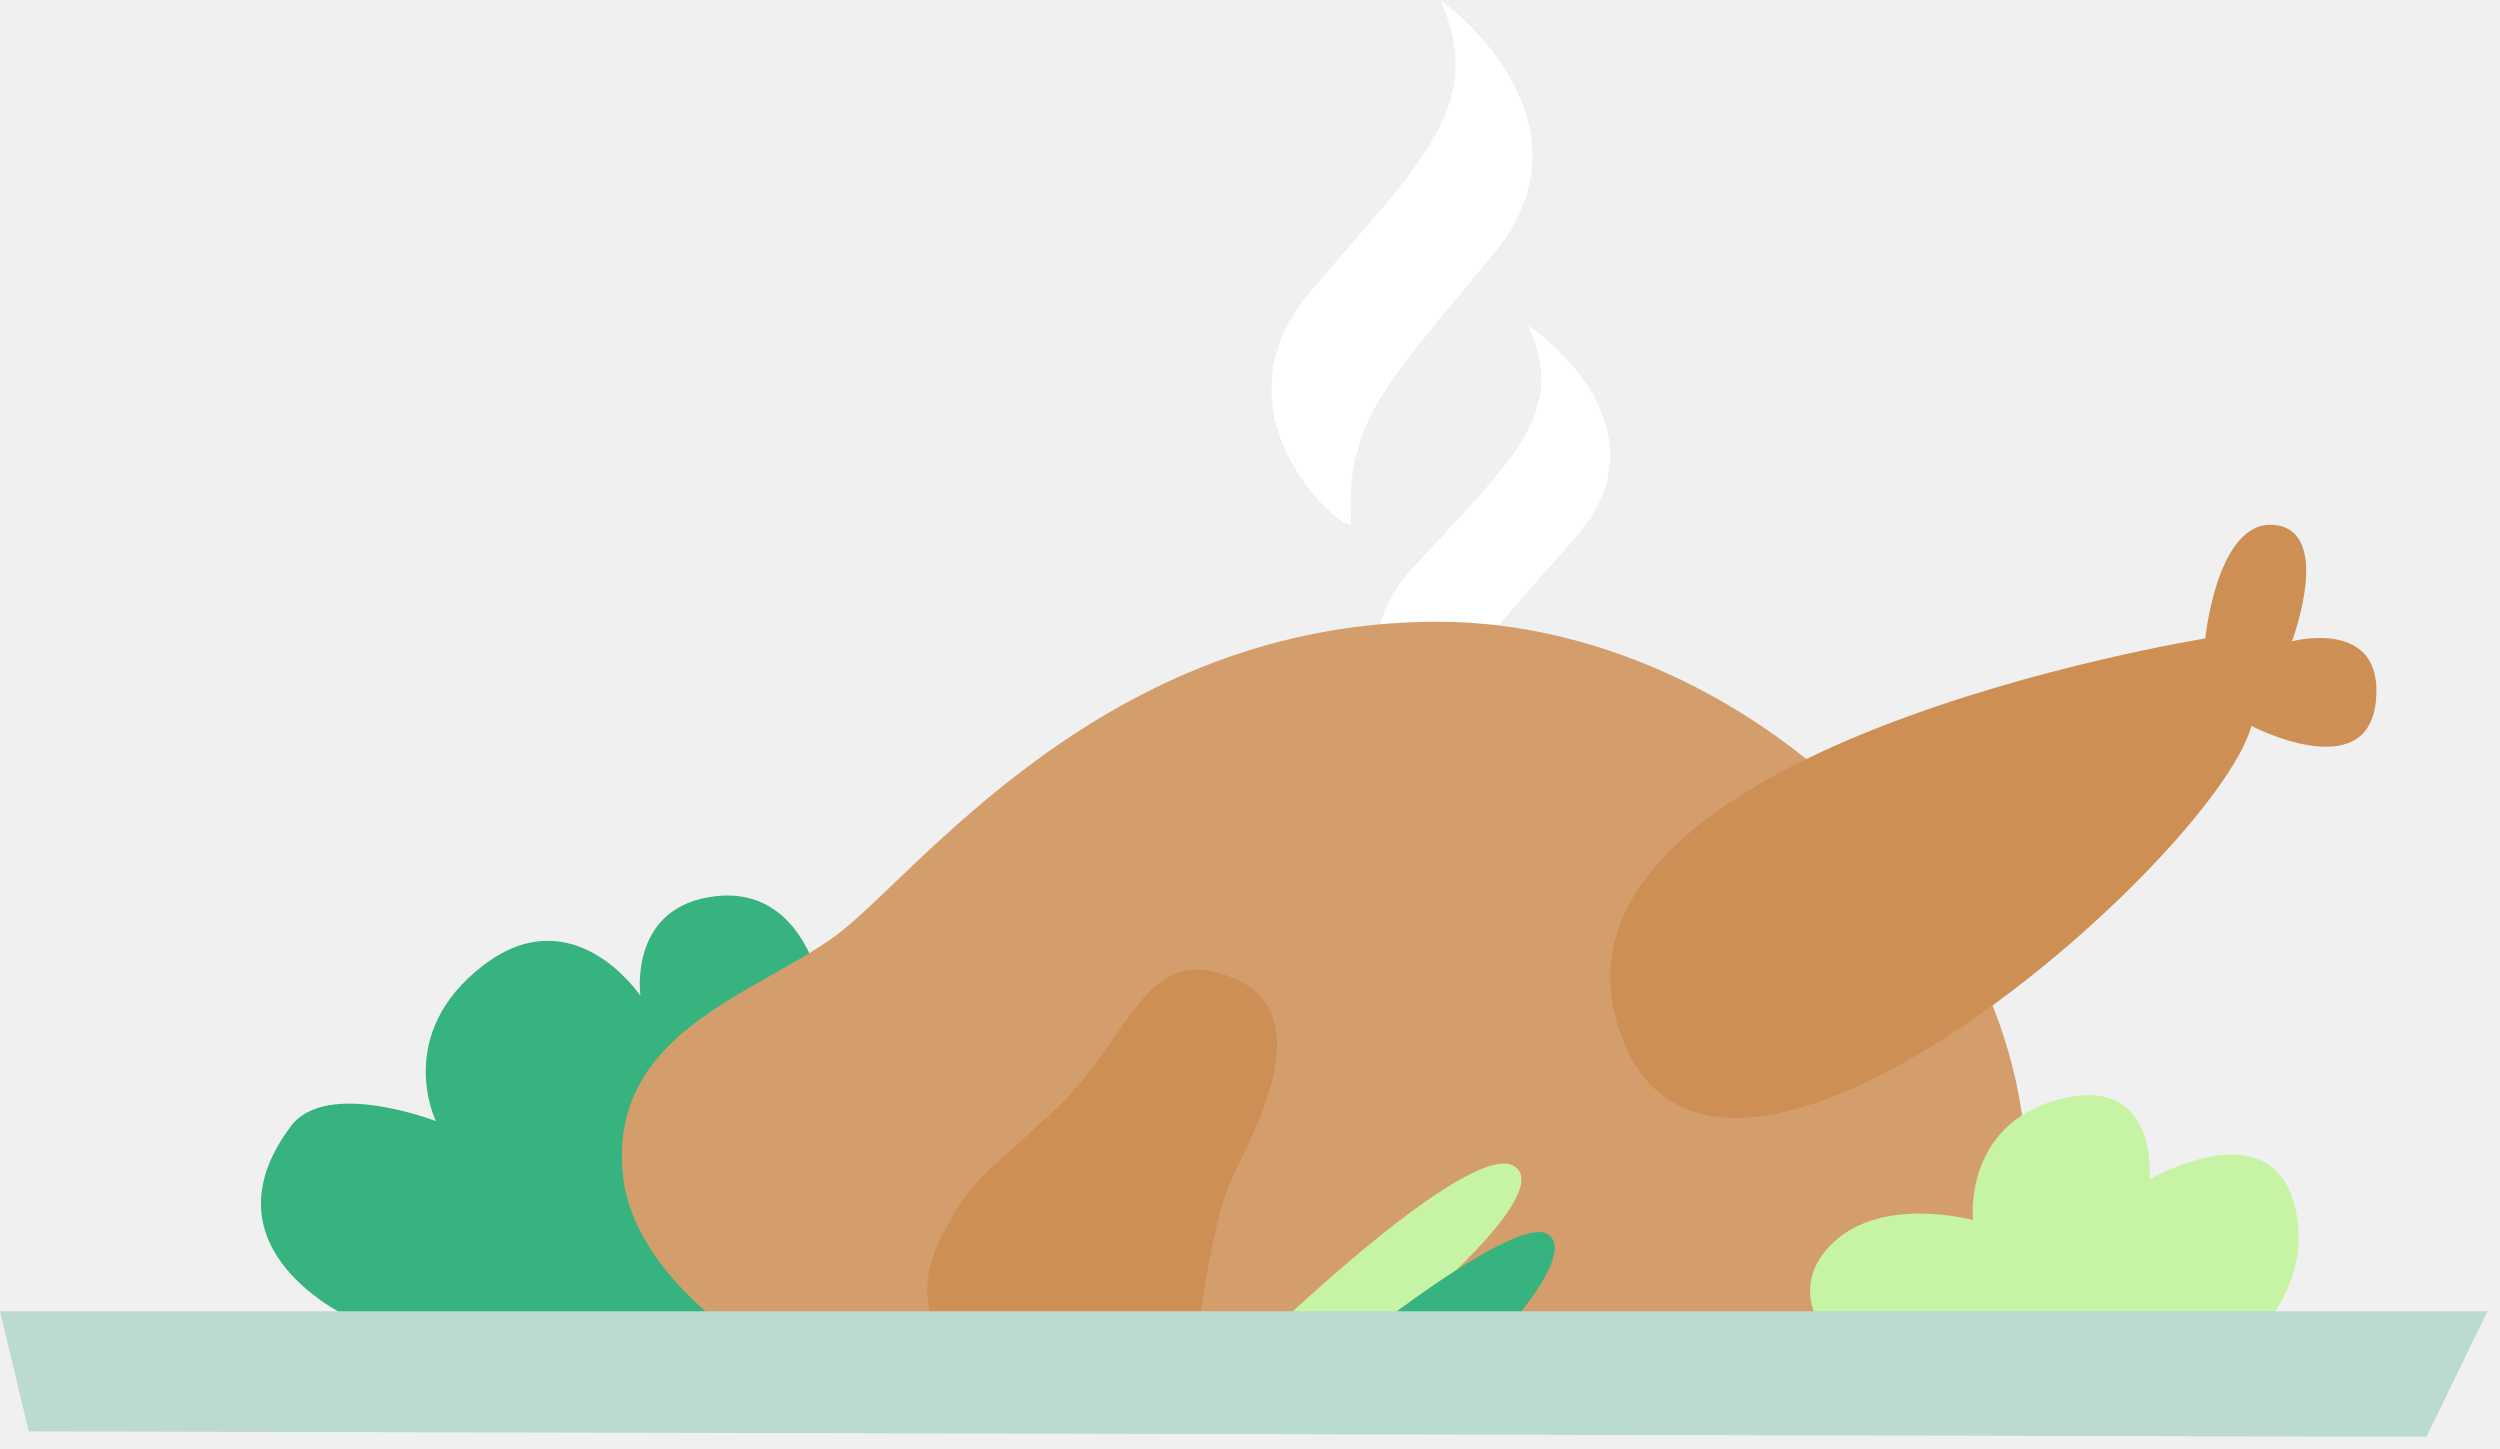
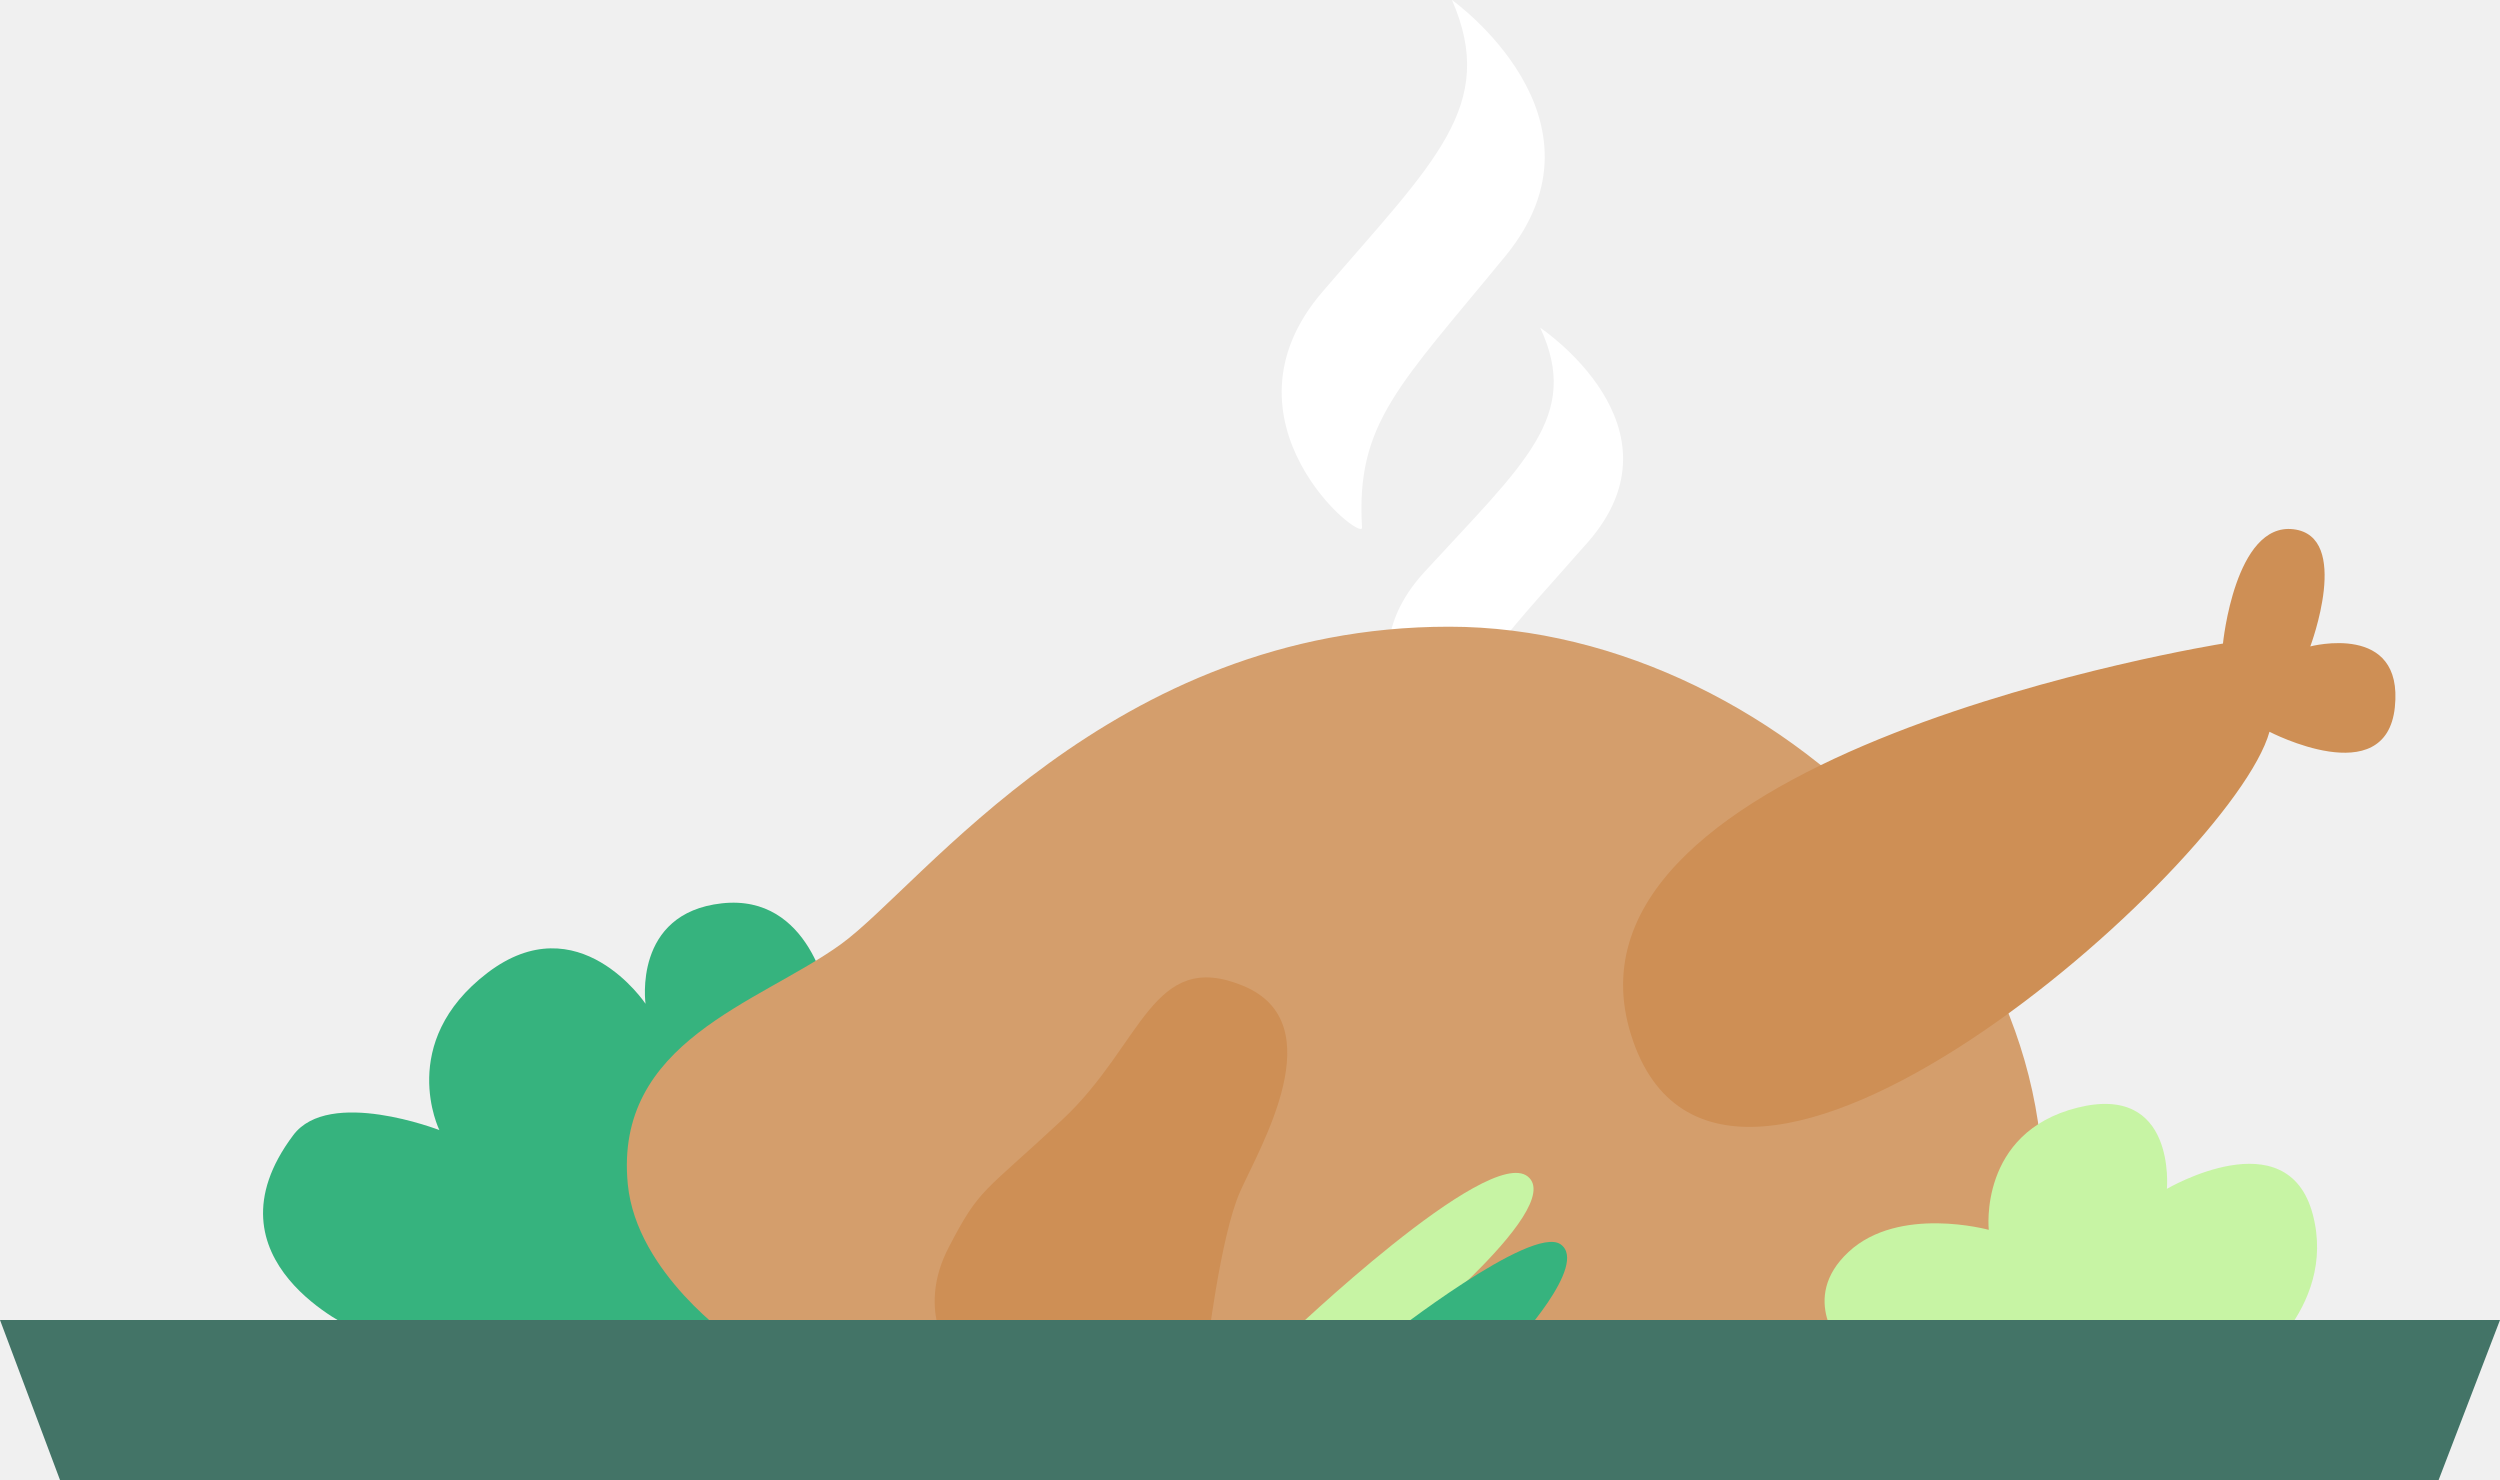
- <svg xmlns="http://www.w3.org/2000/svg" width="126" height="73" viewBox="0 0 126 73" fill="none">
+ <svg xmlns="http://www.w3.org/2000/svg" width="125" height="74" viewBox="0 0 125 74" fill="none">
  <path d="M68.102 26.374C68.153 27.192 60.555 21.069 66.127 14.585C71.698 8.102 74.909 5.292 72.598 0C72.598 0 80.924 5.91 75.267 12.806C69.963 19.282 67.784 21.152 68.102 26.374Z" fill="white" />
  <path d="M72.991 38.46C73.035 39.145 66.247 34.019 71.228 28.593C76.207 23.168 79.075 20.814 77.01 16.386C77.01 16.386 84.448 21.334 79.395 27.107C74.652 32.522 72.705 34.089 72.991 38.46Z" fill="white" />
  <path d="M41.417 49.94C41.417 49.94 40.546 44.672 36.088 45.167C31.63 45.661 32.277 50.189 32.277 50.189C32.277 50.189 28.928 45.163 24.368 48.646C19.812 52.13 21.969 56.505 21.969 56.505C21.969 56.505 16.457 54.364 14.663 56.758C9.95 63.039 17.77 66.481 17.77 66.481L36.867 67.557L41.417 49.94Z" fill="#36B37E" />
  <path d="M36.721 67.015C36.721 67.015 31.826 63.676 31.39 59.215C30.691 52.068 37.927 50.174 42.025 47.226C46.123 44.278 55.525 31.335 72.452 31.335C89.379 31.335 106.221 48.609 101.261 65.499C98.672 74.323 36.721 67.015 36.721 67.015Z" fill="#D49E6C" />
  <path d="M47.431 67.557C47.431 67.557 45.863 65.397 47.431 62.377C48.998 59.358 49.112 59.719 53.124 55.976C57.136 52.23 57.606 47.419 62.148 49.287C66.69 51.155 63.004 57.337 62.01 59.573C61.013 61.81 60.345 67.557 60.345 67.557H47.431Z" fill="#CE8F55" />
  <path d="M64.364 66.834C64.364 66.834 74.393 57.221 76.39 58.826C78.383 60.431 69.357 67.557 69.357 67.557L64.364 66.834Z" fill="#C7F4A4" />
  <path d="M75.677 67.269C75.677 67.269 79.471 63.219 78.029 62.215C76.588 61.21 69.401 66.848 69.401 66.848L75.677 67.269Z" fill="#36B37E" />
  <path d="M111.148 32.178C111.148 32.178 77.069 37.624 81.563 51.776C86.053 65.932 111.614 43.287 113.474 36.588C113.474 36.588 119.3 39.628 119.743 35.357C120.189 31.086 115.515 32.321 115.515 32.321C115.515 32.321 117.593 26.808 114.67 26.462C111.747 26.116 111.148 32.178 111.148 32.178Z" fill="#CE8F55" />
  <path d="M92.145 67.395C92.145 67.395 89.908 64.944 92.425 62.599C94.943 60.253 99.438 61.492 99.438 61.492C99.438 61.492 98.914 56.627 103.871 55.384C108.827 54.142 108.345 59.442 108.345 59.442C108.345 59.442 114.361 55.91 115.637 60.712C116.913 65.515 112.172 68.707 112.172 68.707L92.145 67.395Z" fill="#C7F4A4" />
-   <path d="M0 66.088H125.37L122.292 72.413L1.451 72.143L0 66.088Z" fill="#BBDAD2" />
+   <path d="M0 66H125L121.931 74H3L0 66Z" fill="#437467" />
</svg>
